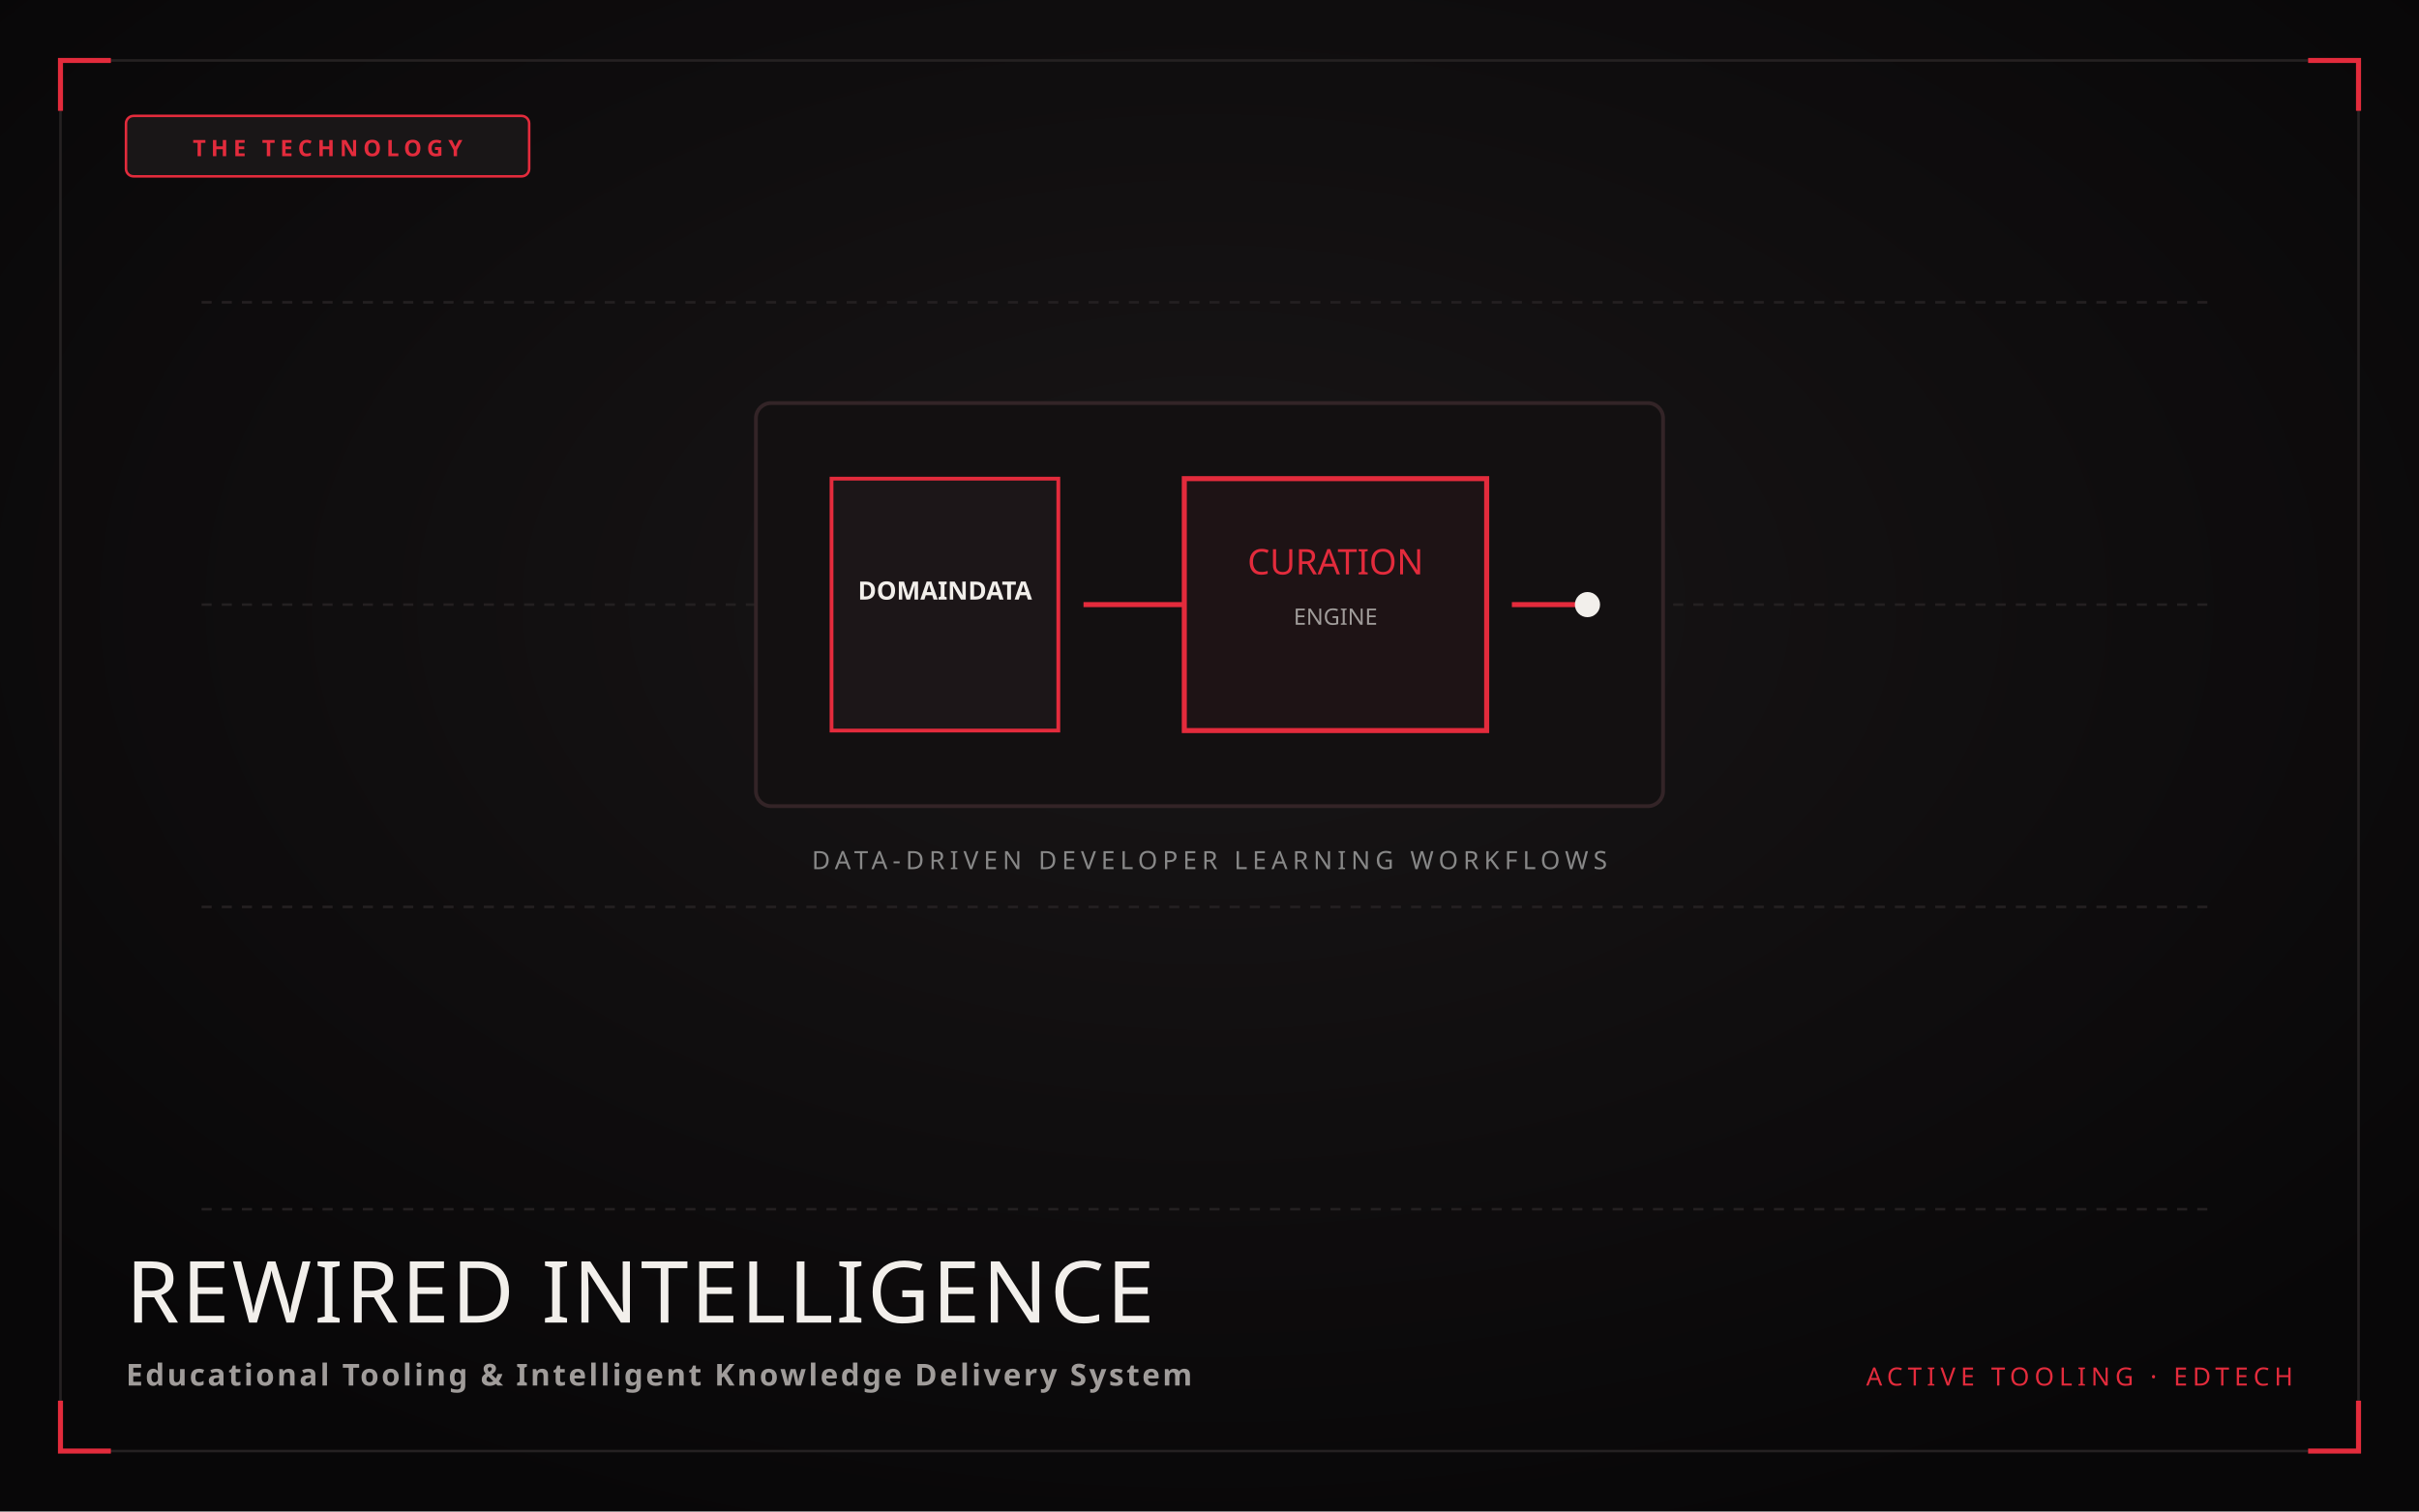
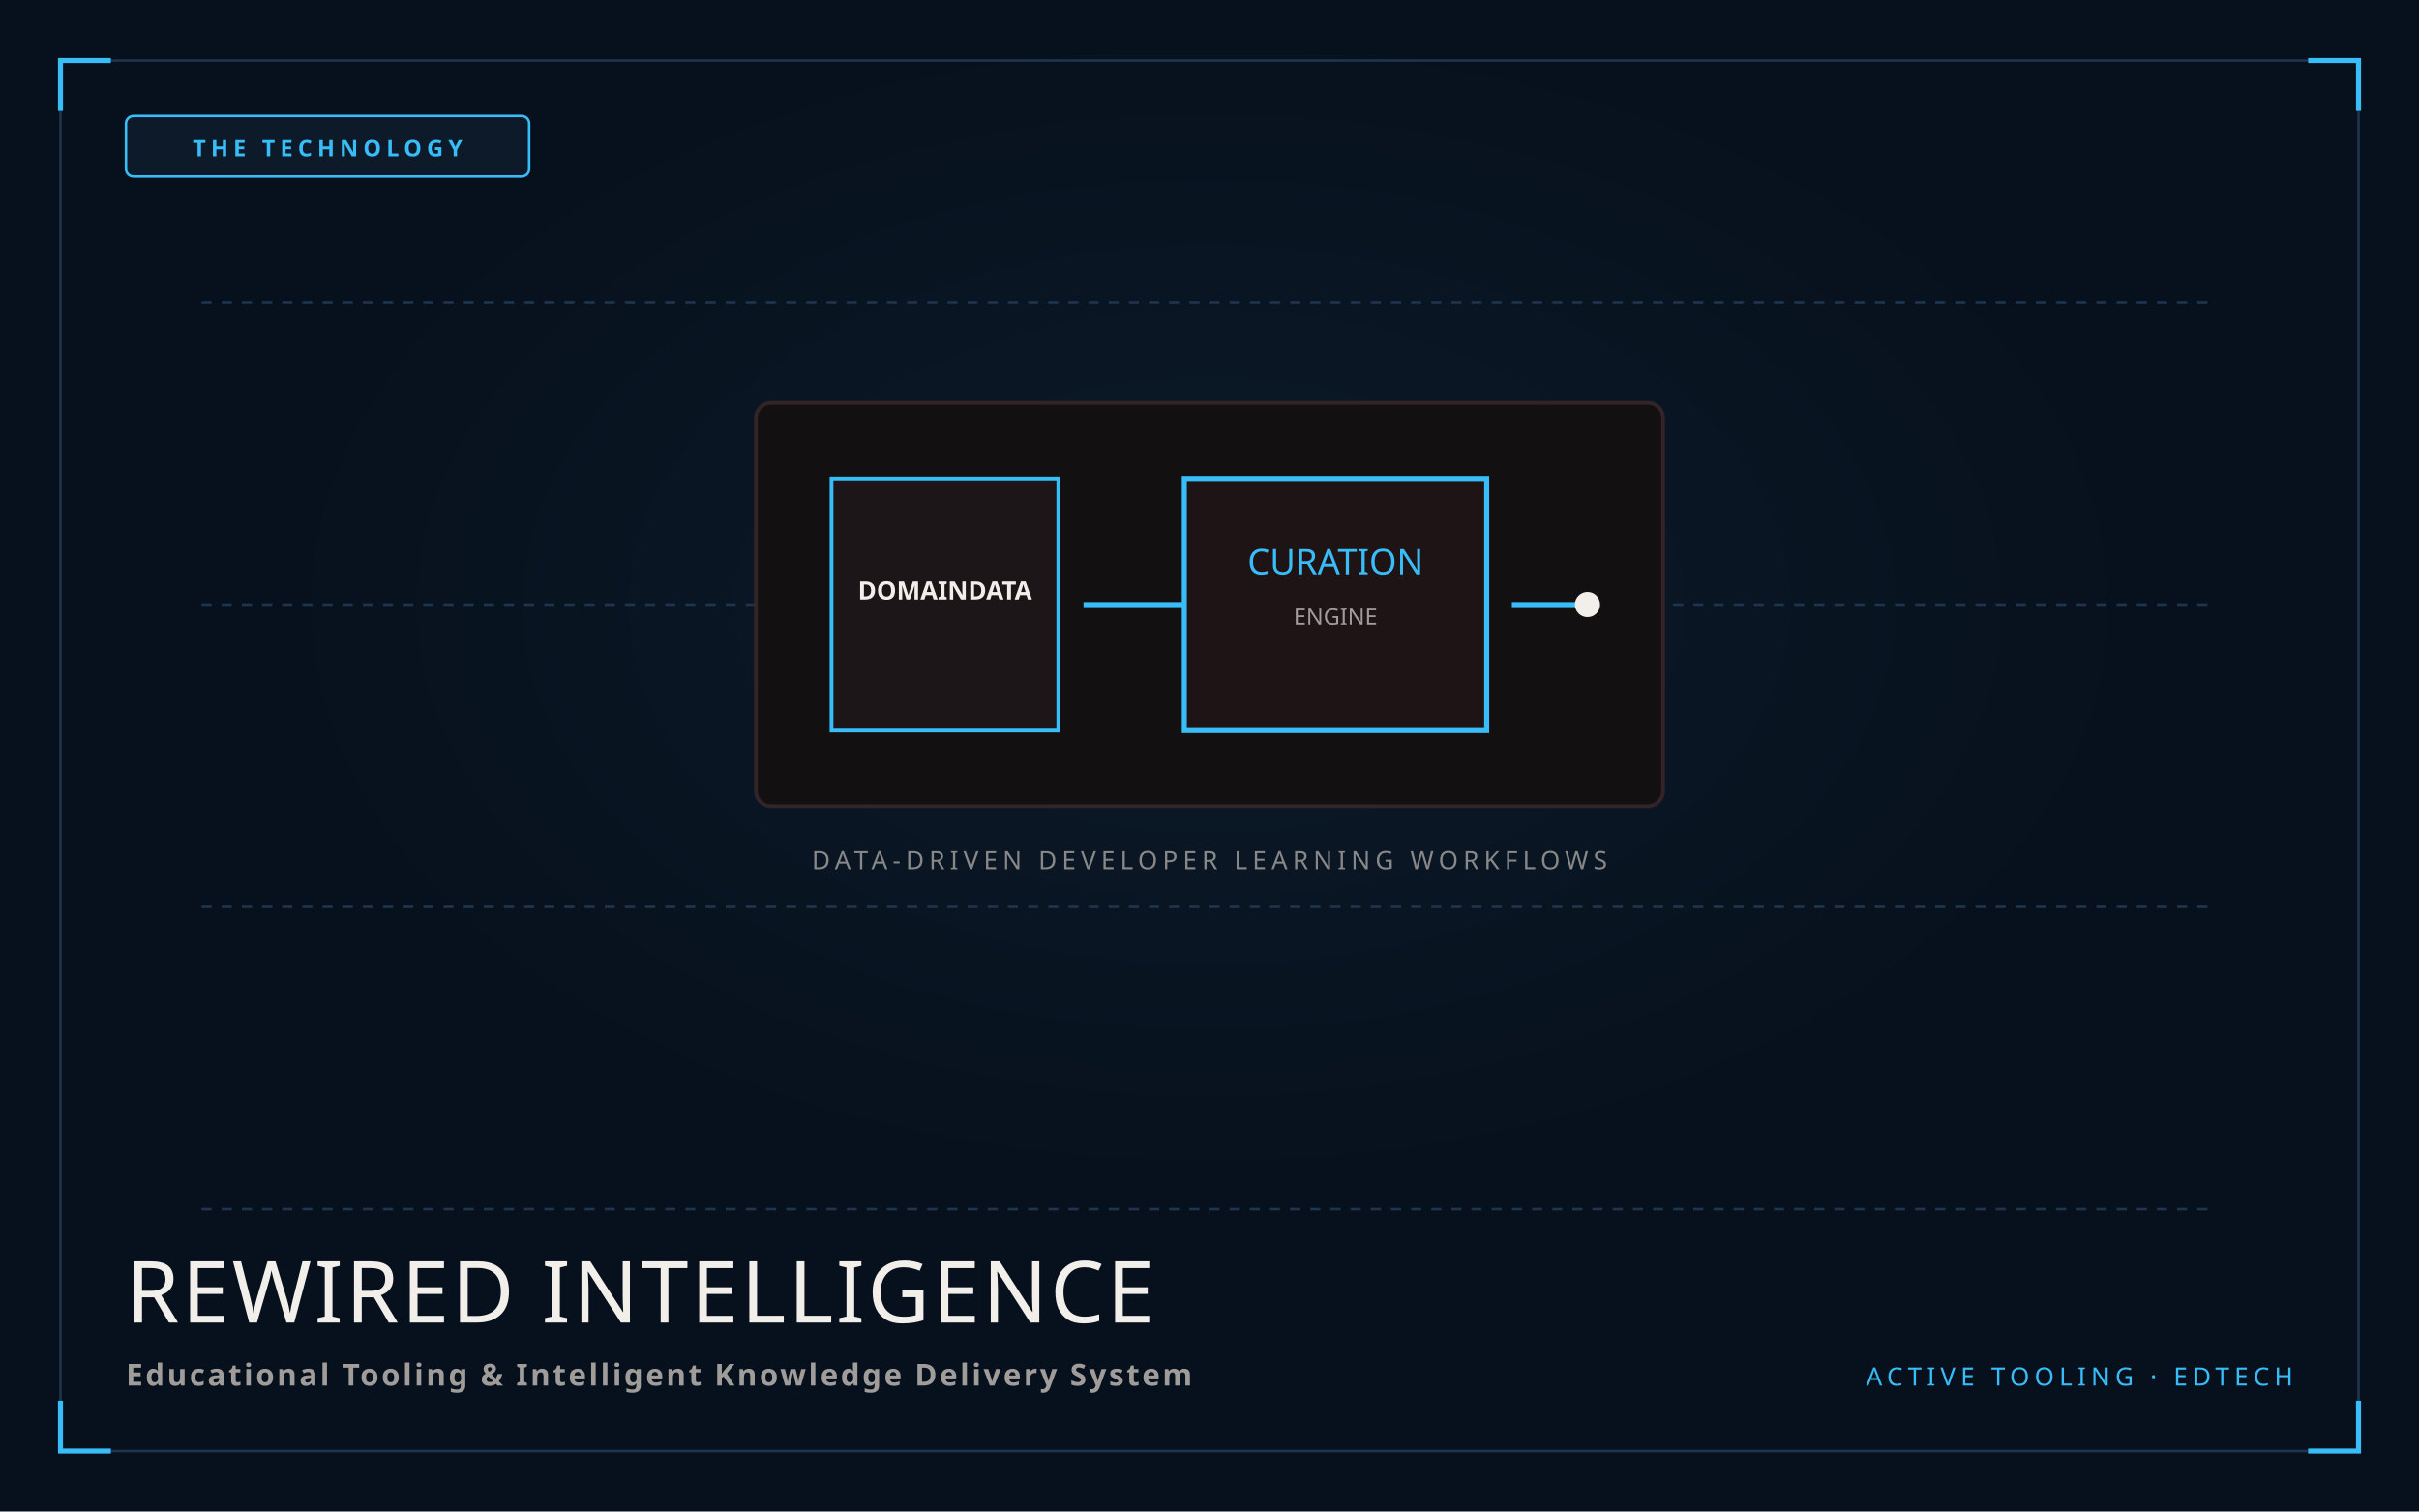
<svg xmlns="http://www.w3.org/2000/svg" viewBox="0 0 960 600" width="960" height="600">
  <defs>
    <radialGradient id="cardGrad" cx="50%" cy="40%" r="65%">
-       <stop offset="0%" stop-color="#191617" />
-       <stop offset="60%" stop-color="#0f0d0e" />
-       <stop offset="100%" stop-color="#080708" />
+       <stop offset="0%" stop-color="#0c1a29" />
+       <stop offset="60%" stop-color="#07111D" />
+       <stop offset="100%" stop-color="#07111D" />
    </radialGradient>
    <linearGradient id="glowRed" x1="0%" y1="0%" x2="100%" y2="0%">
-       <stop offset="0%" stop-color="#e32b3c" />
-       <stop offset="100%" stop-color="#800615" />
+       <stop offset="0%" stop-color="#38BDF8" />
+       <stop offset="100%" stop-color="#0369a1" />
    </linearGradient>
  </defs>
  <rect width="960" height="600" fill="url(#cardGrad)" />
-   <rect x="24" y="24" width="912" height="552" fill="none" stroke="#252122" stroke-width="1" />
-   <rect x="50" y="46" width="160" height="24" rx="3" fill="#191617" stroke="#e32b3c" stroke-width="1" />
-   <text x="130" y="62" font-family="'Manrope', sans-serif" font-size="9" font-weight="700" letter-spacing="2" fill="#e32b3c" text-anchor="middle">THE TECHNOLOGY</text>
-   <path d="M 24,44 L 24,24 L 44,24" fill="none" stroke="#e32b3c" stroke-width="2" />
-   <path d="M 936,44 L 936,24 L 916,24" fill="none" stroke="#e32b3c" stroke-width="2" />
-   <path d="M 24,556 L 24,576 L 44,576" fill="none" stroke="#e32b3c" stroke-width="2" />
-   <path d="M 936,556 L 936,576 L 916,576" fill="none" stroke="#e32b3c" stroke-width="2" />
-   <line x1="80" y1="120" x2="880" y2="120" stroke="#242021" stroke-width="1" stroke-dasharray="4,4" />
-   <line x1="80" y1="240" x2="880" y2="240" stroke="#242021" stroke-width="1" stroke-dasharray="4,4" />
-   <line x1="80" y1="360" x2="880" y2="360" stroke="#242021" stroke-width="1" stroke-dasharray="4,4" />
-   <line x1="80" y1="480" x2="880" y2="480" stroke="#242021" stroke-width="1" stroke-dasharray="4,4" />
+   <rect x="24" y="24" width="912" height="552" fill="none" stroke="#1e354d" stroke-width="1" />
+   <rect x="50" y="46" width="160" height="24" rx="3" fill="#0c1a29" stroke="#38BDF8" stroke-width="1" />
+   <text x="130" y="62" font-family="'Manrope', sans-serif" font-size="9" font-weight="700" letter-spacing="2" fill="#38BDF8" text-anchor="middle">THE TECHNOLOGY</text>
+   <path d="M 24,44 L 24,24 L 44,24" fill="none" stroke="#38BDF8" stroke-width="2" />
+   <path d="M 936,44 L 936,24 L 916,24" fill="none" stroke="#38BDF8" stroke-width="2" />
+   <path d="M 24,556 L 24,576 L 44,576" fill="none" stroke="#38BDF8" stroke-width="2" />
+   <path d="M 936,556 L 936,576 L 916,576" fill="none" stroke="#38BDF8" stroke-width="2" />
+   <line x1="80" y1="120" x2="880" y2="120" stroke="#1e354d" stroke-width="1" stroke-dasharray="4,4" />
+   <line x1="80" y1="240" x2="880" y2="240" stroke="#1e354d" stroke-width="1" stroke-dasharray="4,4" />
+   <line x1="80" y1="360" x2="880" y2="360" stroke="#1e354d" stroke-width="1" stroke-dasharray="4,4" />
+   <line x1="80" y1="480" x2="880" y2="480" stroke="#1e354d" stroke-width="1" stroke-dasharray="4,4" />
  <g transform="translate(480, 240)">
    <rect x="-180" y="-80" width="360" height="160" rx="6" fill="#131011" stroke="#332427" stroke-width="1.5" />
-     <rect x="-150" y="-50" width="90" height="100" fill="#1c1618" stroke="#e32b3c" stroke-width="1.5" />
+     <rect x="-150" y="-50" width="90" height="100" fill="#1c1618" stroke="#38BDF8" stroke-width="1.5" />
    <text x="-105" y="-2" font-family="'Manrope', sans-serif" font-size="10" font-weight="700" fill="#f2efeb" text-anchor="middle">DOMAIN<br />DATA</text>
-     <line x1="-50" y1="0" x2="-10" y2="0" stroke="#e32b3c" stroke-width="2" />
-     <rect x="-10" y="-50" width="120" height="100" fill="#1e1315" stroke="#e32b3c" stroke-width="2" />
-     <text x="50" y="-12" font-family="'Anton', sans-serif" font-size="14" fill="#e32b3c" text-anchor="middle">CURATION</text>
+     <line x1="-50" y1="0" x2="-10" y2="0" stroke="#38BDF8" stroke-width="2" />
+     <rect x="-10" y="-50" width="120" height="100" fill="#1e1315" stroke="#38BDF8" stroke-width="2" />
+     <text x="50" y="-12" font-family="'Anton', sans-serif" font-size="14" fill="#38BDF8" text-anchor="middle">CURATION</text>
    <text x="50" y="8" font-family="'Manrope', sans-serif" font-size="9" fill="#a09c9a" text-anchor="middle">ENGINE</text>
-     <line x1="120" y1="0" x2="150" y2="0" stroke="#e32b3c" stroke-width="2" />
+     <line x1="120" y1="0" x2="150" y2="0" stroke="#38BDF8" stroke-width="2" />
    <circle cx="150" cy="0" r="5" fill="#f2efeb" />
    <text x="0" y="105" font-family="'Manrope', sans-serif" font-size="10" letter-spacing="2" fill="#888" text-anchor="middle">DATA-DRIVEN DEVELOPER LEARNING WORKFLOWS</text>
  </g>
  <text x="50" y="525" font-family="'Anton', Impact, sans-serif" font-size="34" letter-spacing="1" fill="#f2efeb">REWIRED INTELLIGENCE</text>
  <text x="50" y="550" font-family="'Manrope', sans-serif" font-size="12" font-weight="600" letter-spacing="1" fill="#a09c9a">Educational Tooling &amp; Intelligent Knowledge Delivery System</text>
-   <text x="910" y="550" font-family="'Manrope', sans-serif" font-size="10" letter-spacing="2" fill="#e32b3c" text-anchor="end">ACTIVE TOOLING · EDTECH</text>
+   <text x="910" y="550" font-family="'Manrope', sans-serif" font-size="10" letter-spacing="2" fill="#38BDF8" text-anchor="end">ACTIVE TOOLING · EDTECH</text>
</svg>
